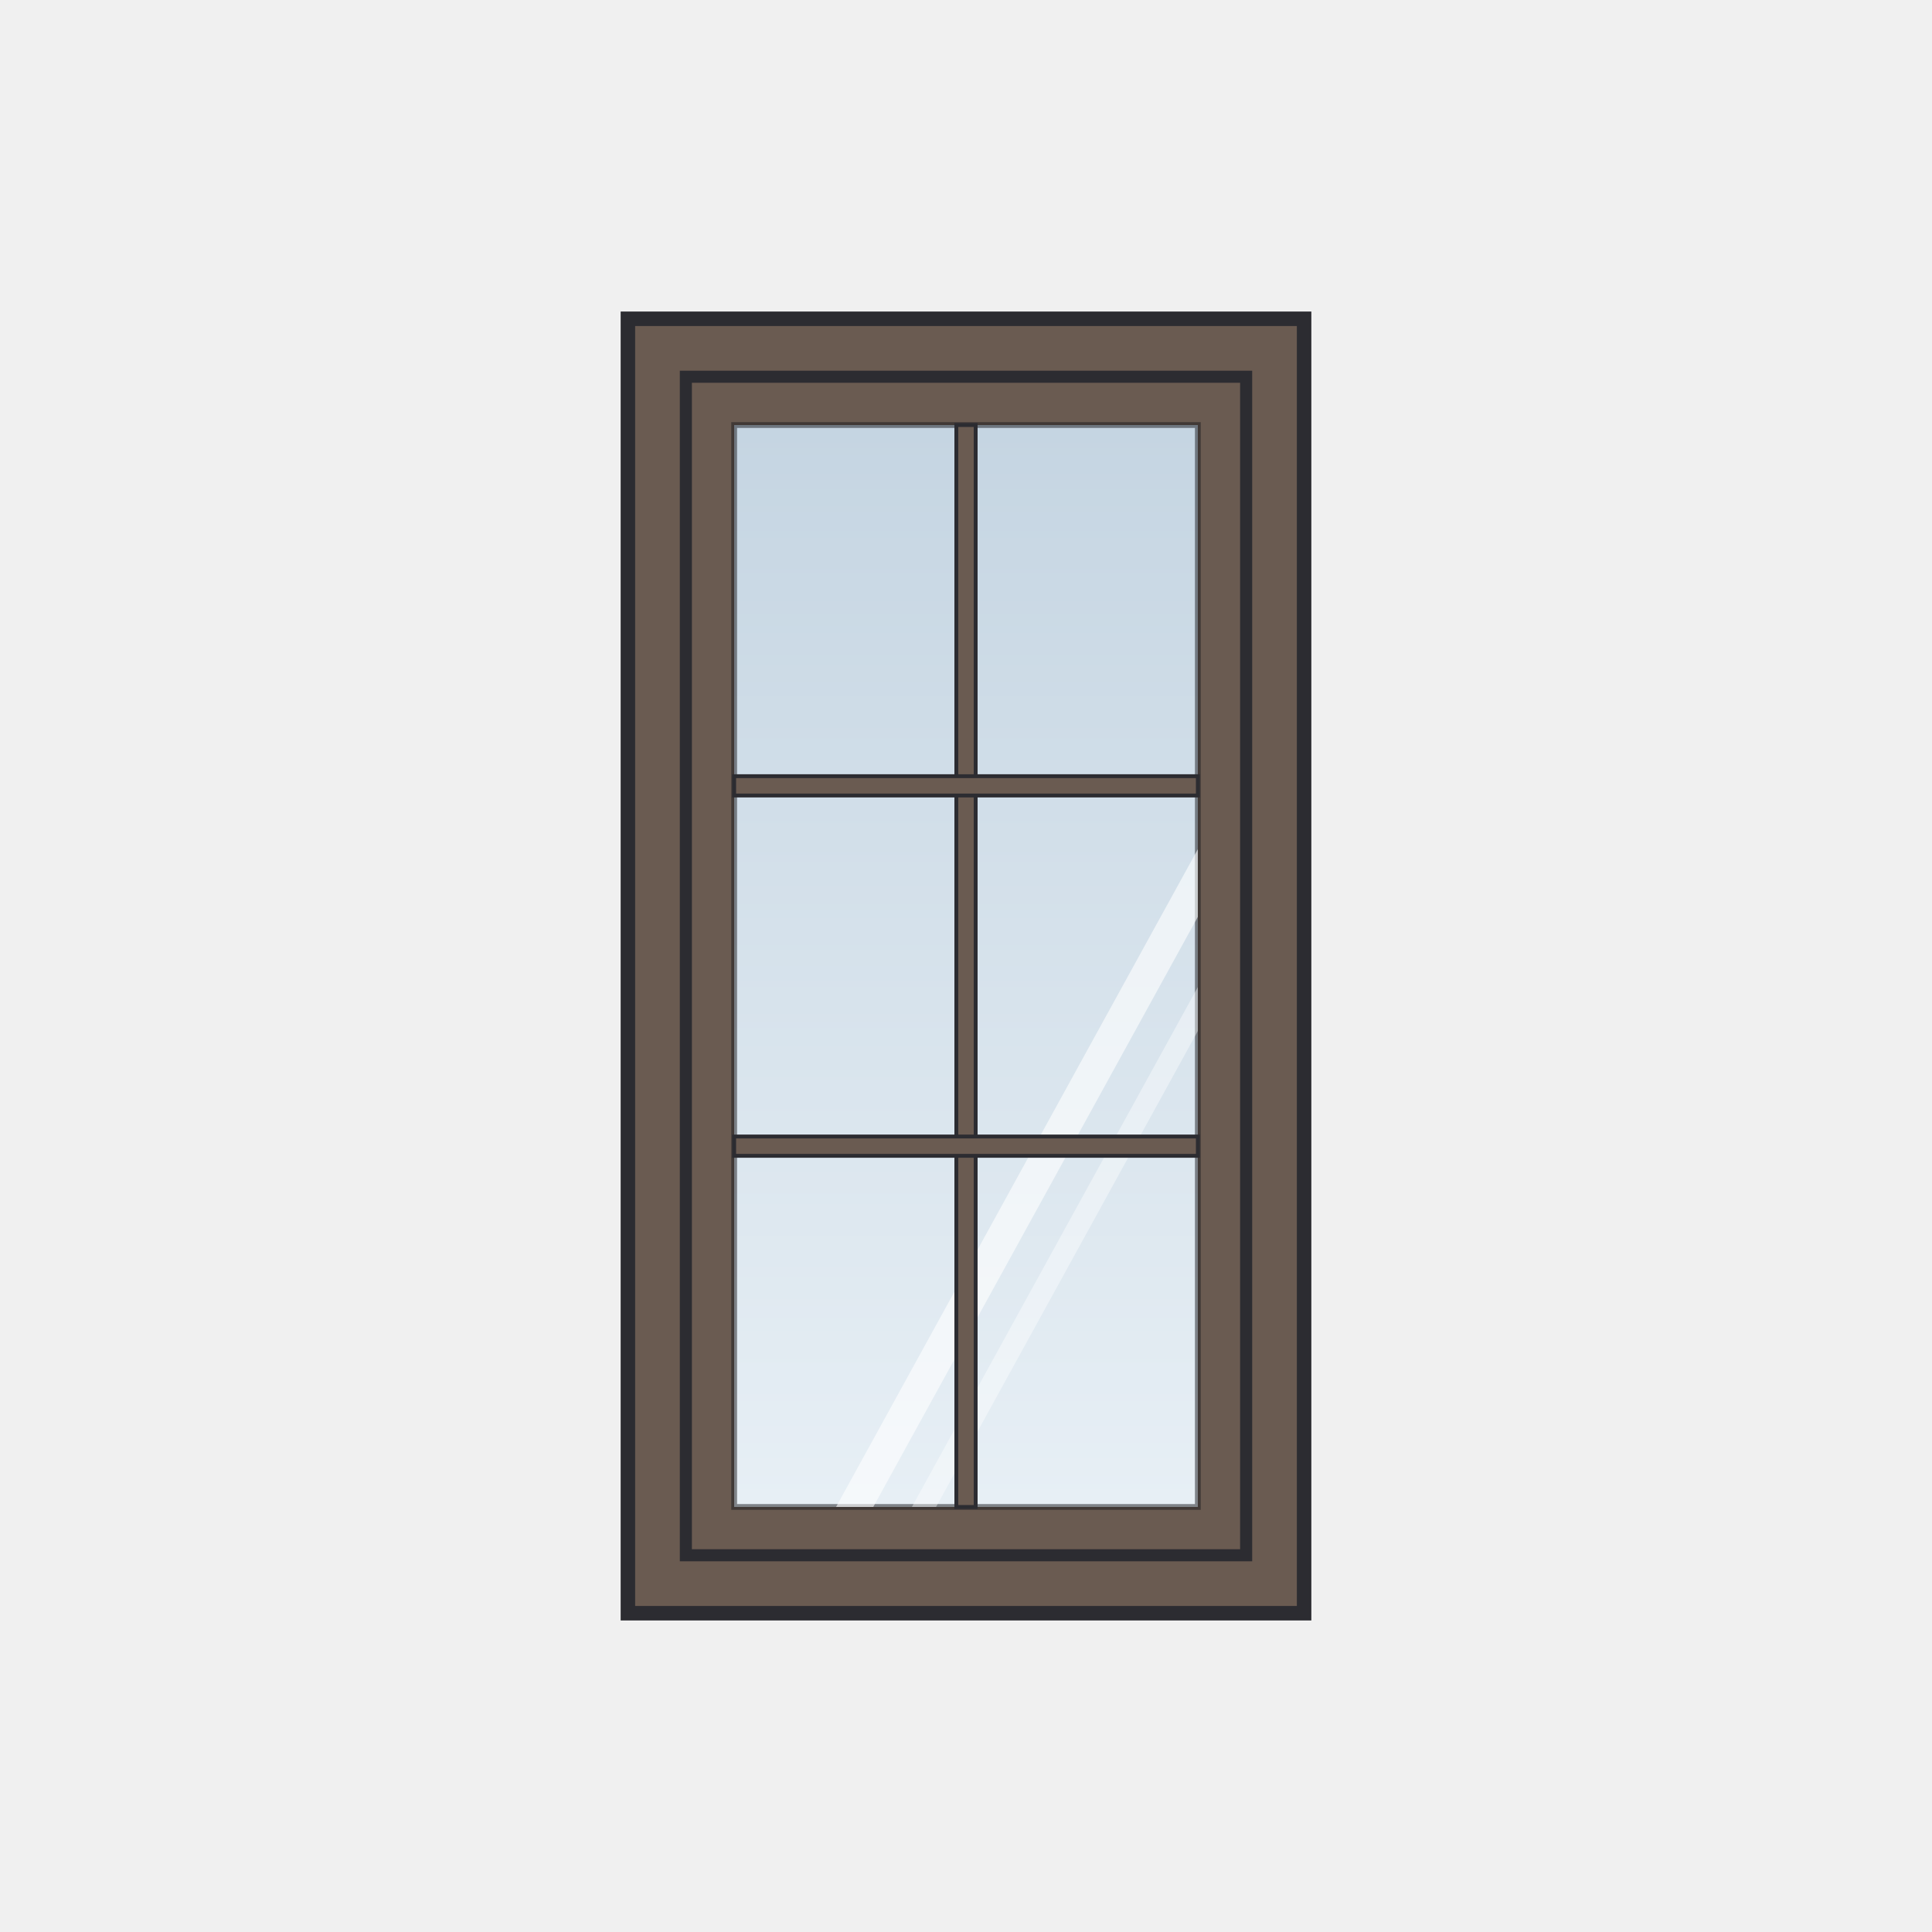
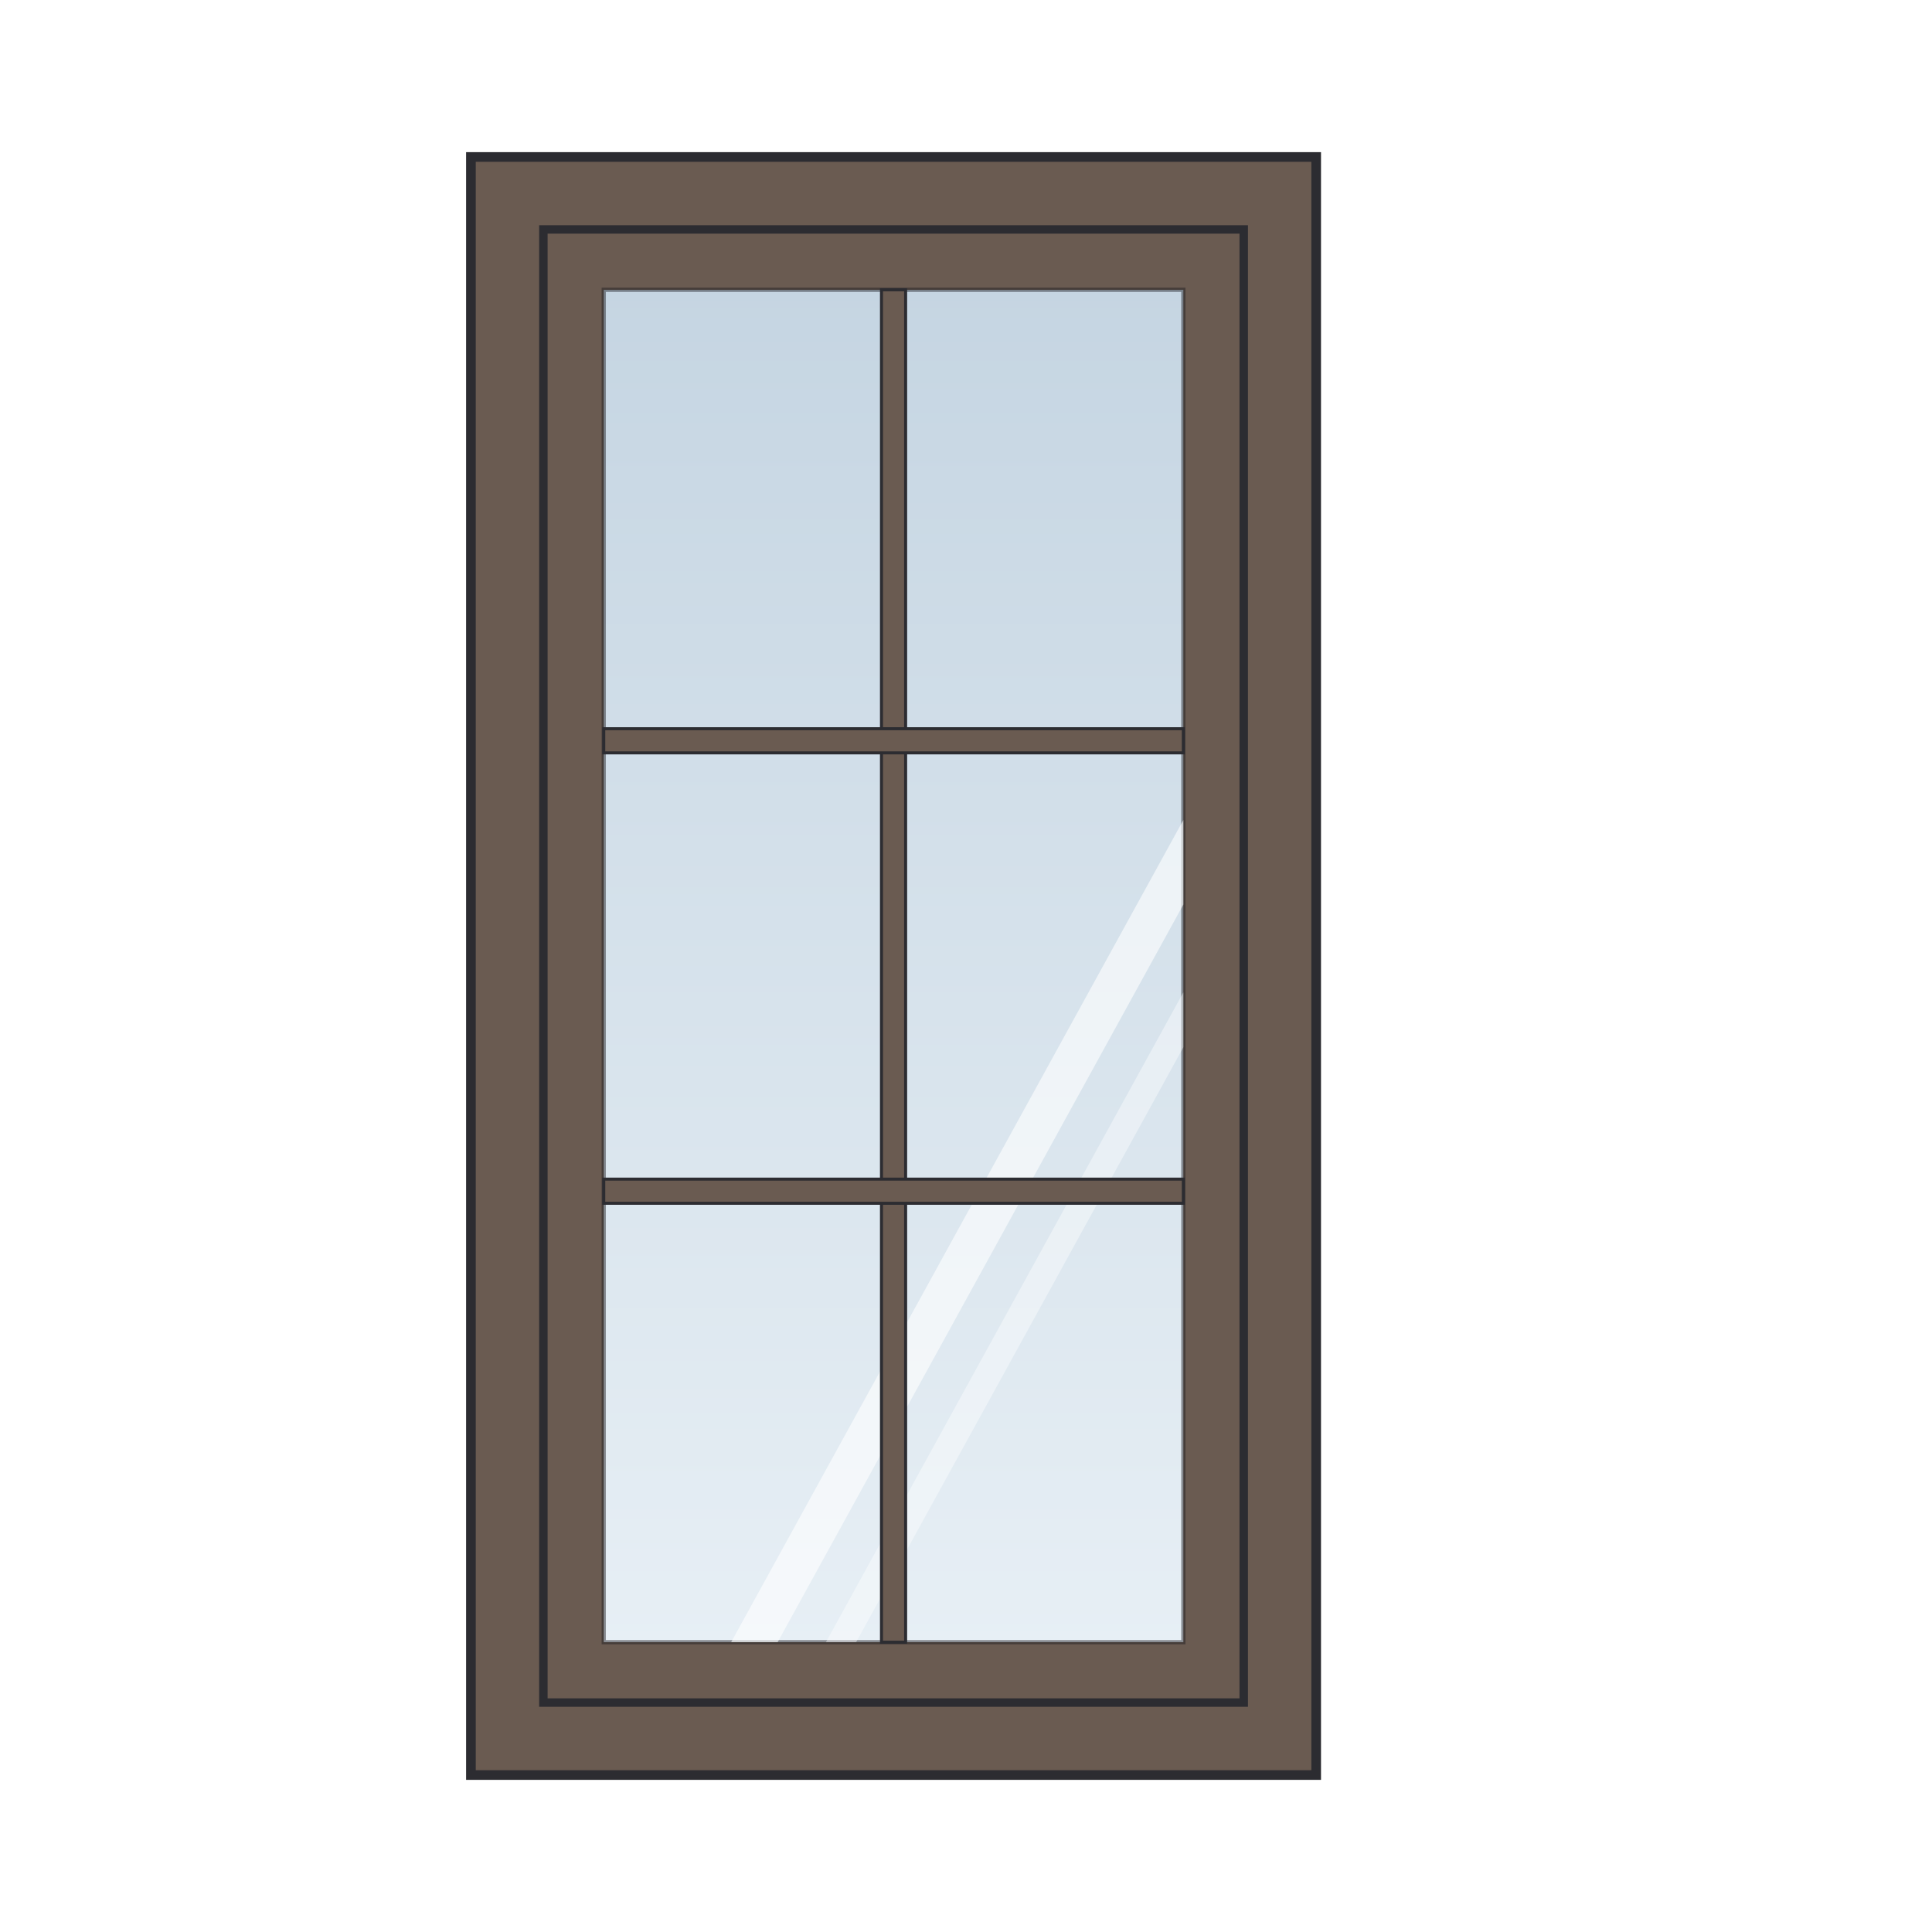
- <svg xmlns="http://www.w3.org/2000/svg" viewBox="0 0 400 400" width="400" height="400" role="img">
+ <svg xmlns="http://www.w3.org/2000/svg" viewBox="52.0 40.0 320.0 320.0" width="600" height="600" role="img">
  <defs>
    <linearGradient id="gl" x1="0" y1="0" x2="0" y2="1">
      <stop offset="0" stop-color="#C5D5E2" />
      <stop offset="1" stop-color="#E7EFF5" />
    </linearGradient>
    <pattern id="mesh" width="4" height="4" patternUnits="userSpaceOnUse">
      <rect width="4" height="4" fill="#B9C2CA" />
      <path d="M0 .5H4M.5 0V4" stroke="#19191D" stroke-opacity=".12" stroke-width="1" />
    </pattern>
    <pattern id="pine" width="14" height="14" patternUnits="userSpaceOnUse">
      <rect width="14" height="14" fill="#DFC195" />
      <path d="M3 0V14M9.5 0V14" stroke="#8C6030" stroke-opacity=".13" stroke-width="1" />
      <path d="M6 0V14" stroke="#FFFFFF" stroke-opacity=".12" stroke-width="1.4" />
    </pattern>
    <linearGradient id="shine" x1="0" y1="0" x2="1" y2="0">
      <stop offset="0" stop-color="#fff" stop-opacity="0" />
      <stop offset=".5" stop-color="#fff" stop-opacity=".75" />
      <stop offset="1" stop-color="#fff" stop-opacity="0" />
    </linearGradient>
  </defs>
-   <rect x="130.0" y="66.0" width="140.0" height="268.0" fill="#6A5B51" stroke="#2C2C31" stroke-width="3" />
-   <rect x="142.0" y="78.0" width="116.0" height="244.0" fill="url(#mesh)" stroke="#19191D" stroke-width="1" stroke-opacity=".35" />
-   <rect x="142.0" y="78.0" width="116.0" height="244.0" fill="#6A5B51" stroke="#2C2C31" stroke-width="2.5" />
+   <rect x="-400" y="-400" width="1200" height="1200" fill="#FFFFFF" />
+   <rect x="130.0" y="66.0" width="140.0" height="268.0" fill="#6A5B51" stroke="#2C2C31" stroke-width="1.6" />
+   <rect x="142.0" y="78.0" width="116.0" height="244.0" fill="url(#mesh)" stroke="#19191D" stroke-width="0.6" stroke-opacity=".3" />
+   <rect x="142.0" y="78.0" width="116.0" height="244.0" fill="#6A5B51" stroke="#2C2C31" stroke-width="1.4" />
  <clipPath id="c81">
    <rect x="152.0" y="88.0" width="96.0" height="224.0" />
  </clipPath>
-   <rect x="152.0" y="88.0" width="96.0" height="224.0" fill="url(#gl)" stroke="#19191D" stroke-width="1.2" stroke-opacity=".5" />
+   <rect x="152.0" y="88.0" width="96.0" height="224.0" fill="url(#gl)" stroke="#19191D" stroke-width="0.7" stroke-opacity=".45" />
  <g clip-path="url(#c81)">
    <polygon points="173.1,312.0 180.8,312.0 304.0,88.0 296.3,88.0" fill="#fff" fill-opacity=".6" />
    <polygon points="188.8,312.0 193.8,312.0 317.0,88.0 312.0,88.0" fill="#fff" fill-opacity=".4" />
  </g>
-   <rect x="198.0" y="88.0" width="4.0" height="224.0" fill="#6A5B51" stroke="#2C2C31" stroke-width="0.8" />
-   <rect x="152.0" y="160.7" width="96.0" height="4.0" fill="#6A5B51" stroke="#2C2C31" stroke-width="0.8" />
-   <rect x="152.0" y="235.3" width="96.0" height="4.0" fill="#6A5B51" stroke="#2C2C31" stroke-width="0.8" />
+   <rect x="198.0" y="88.0" width="4.0" height="224.0" fill="#6A5B51" stroke="#2C2C31" stroke-width="0.5" />
+   <rect x="152.0" y="160.7" width="96.0" height="4.0" fill="#6A5B51" stroke="#2C2C31" stroke-width="0.5" />
+   <rect x="152.0" y="235.3" width="96.0" height="4.0" fill="#6A5B51" stroke="#2C2C31" stroke-width="0.5" />
</svg>
